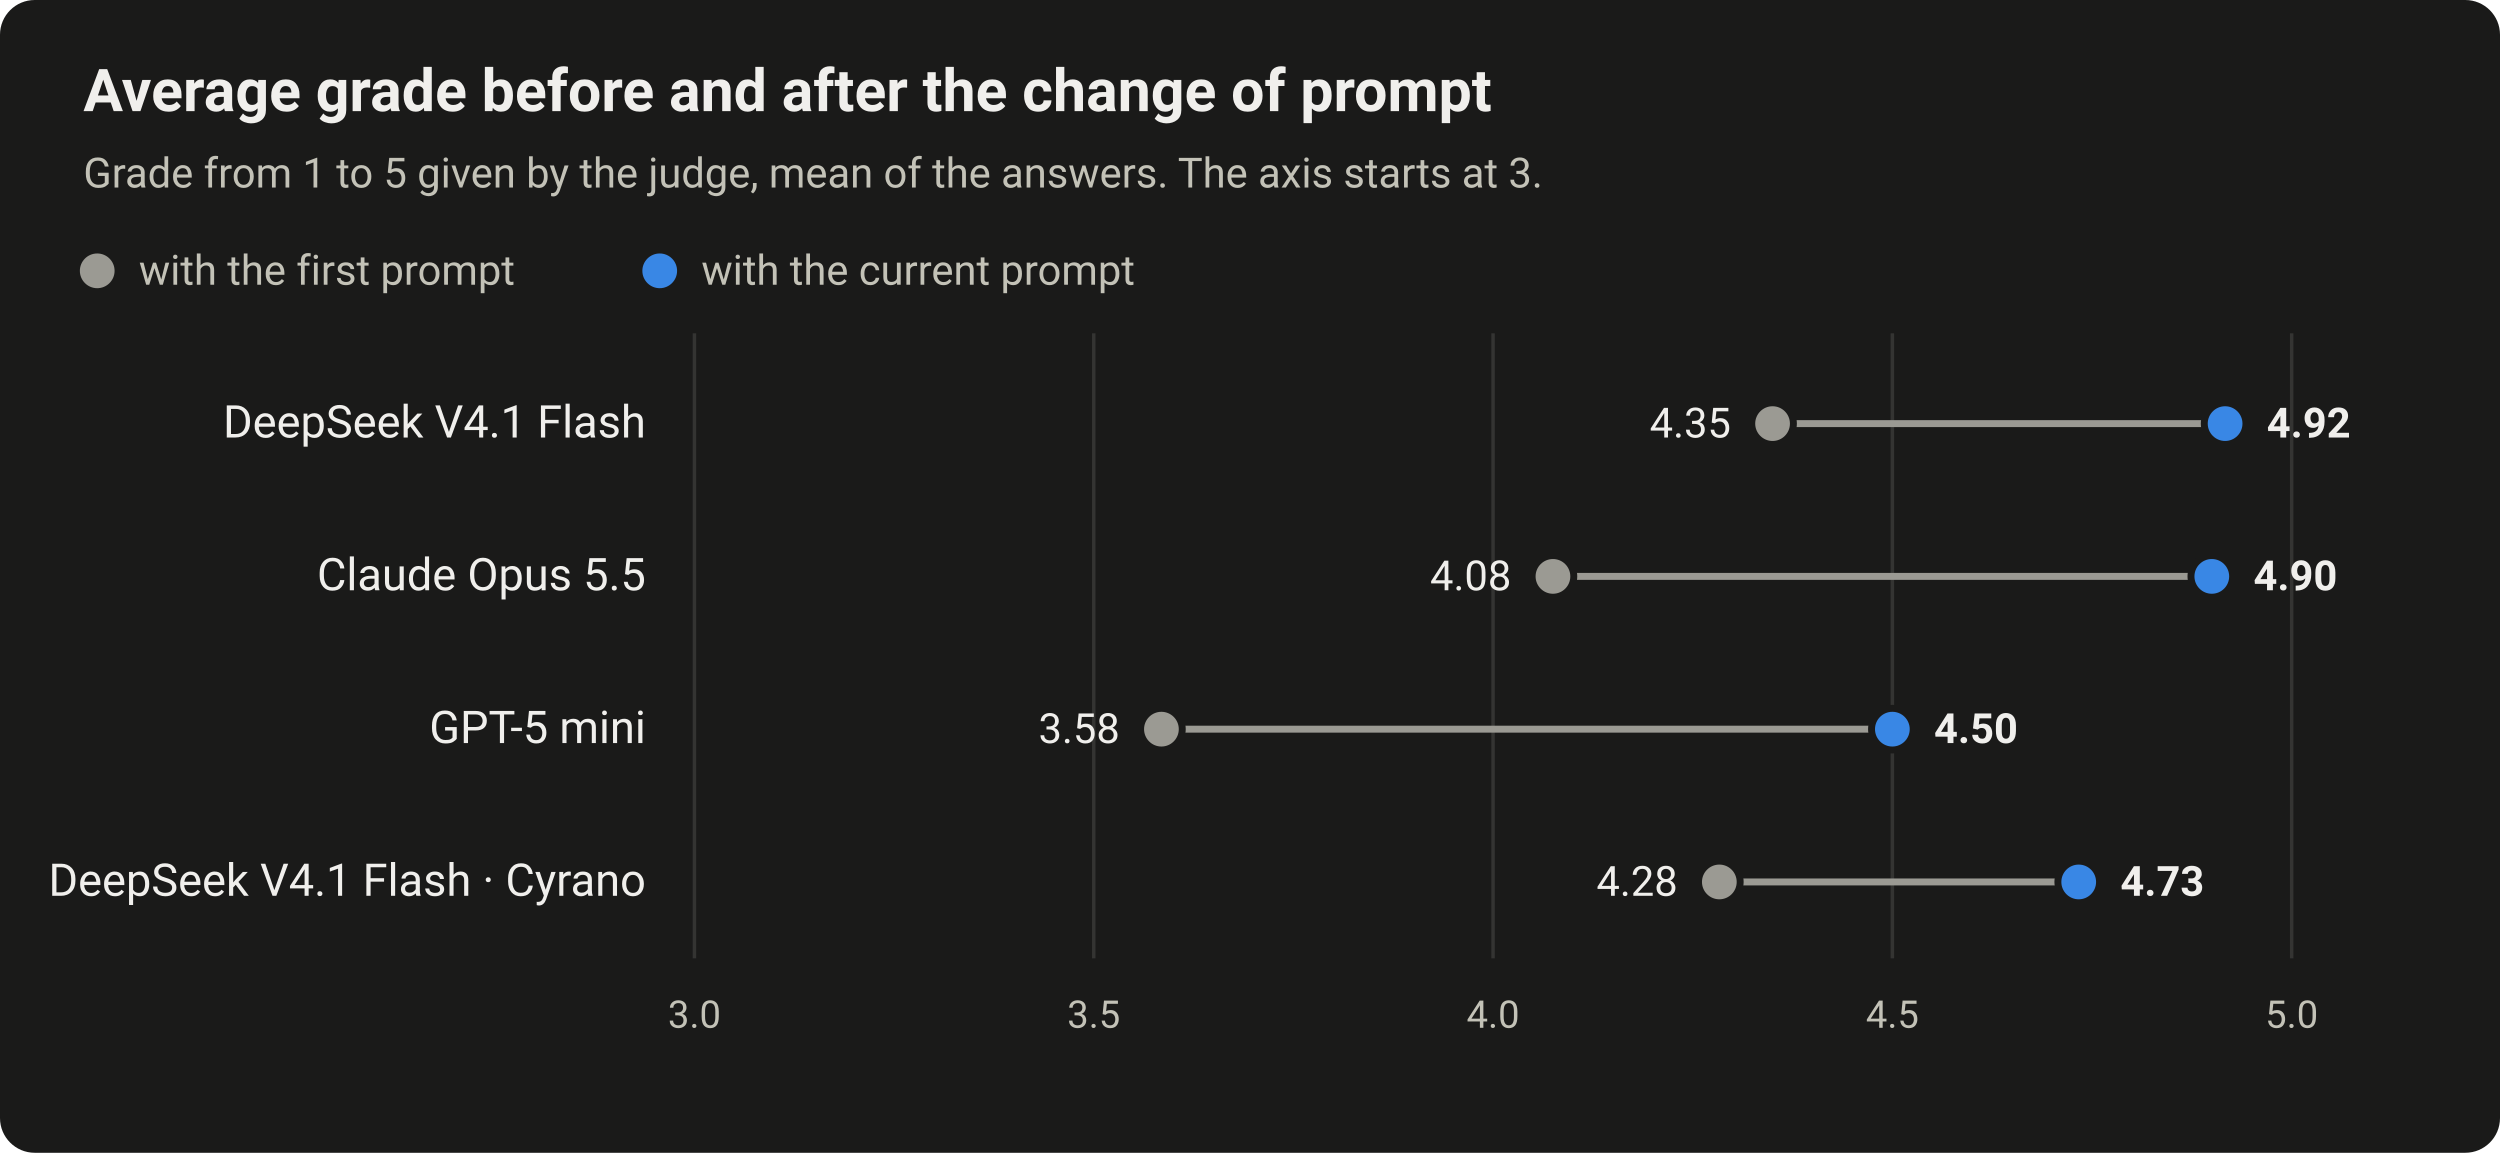
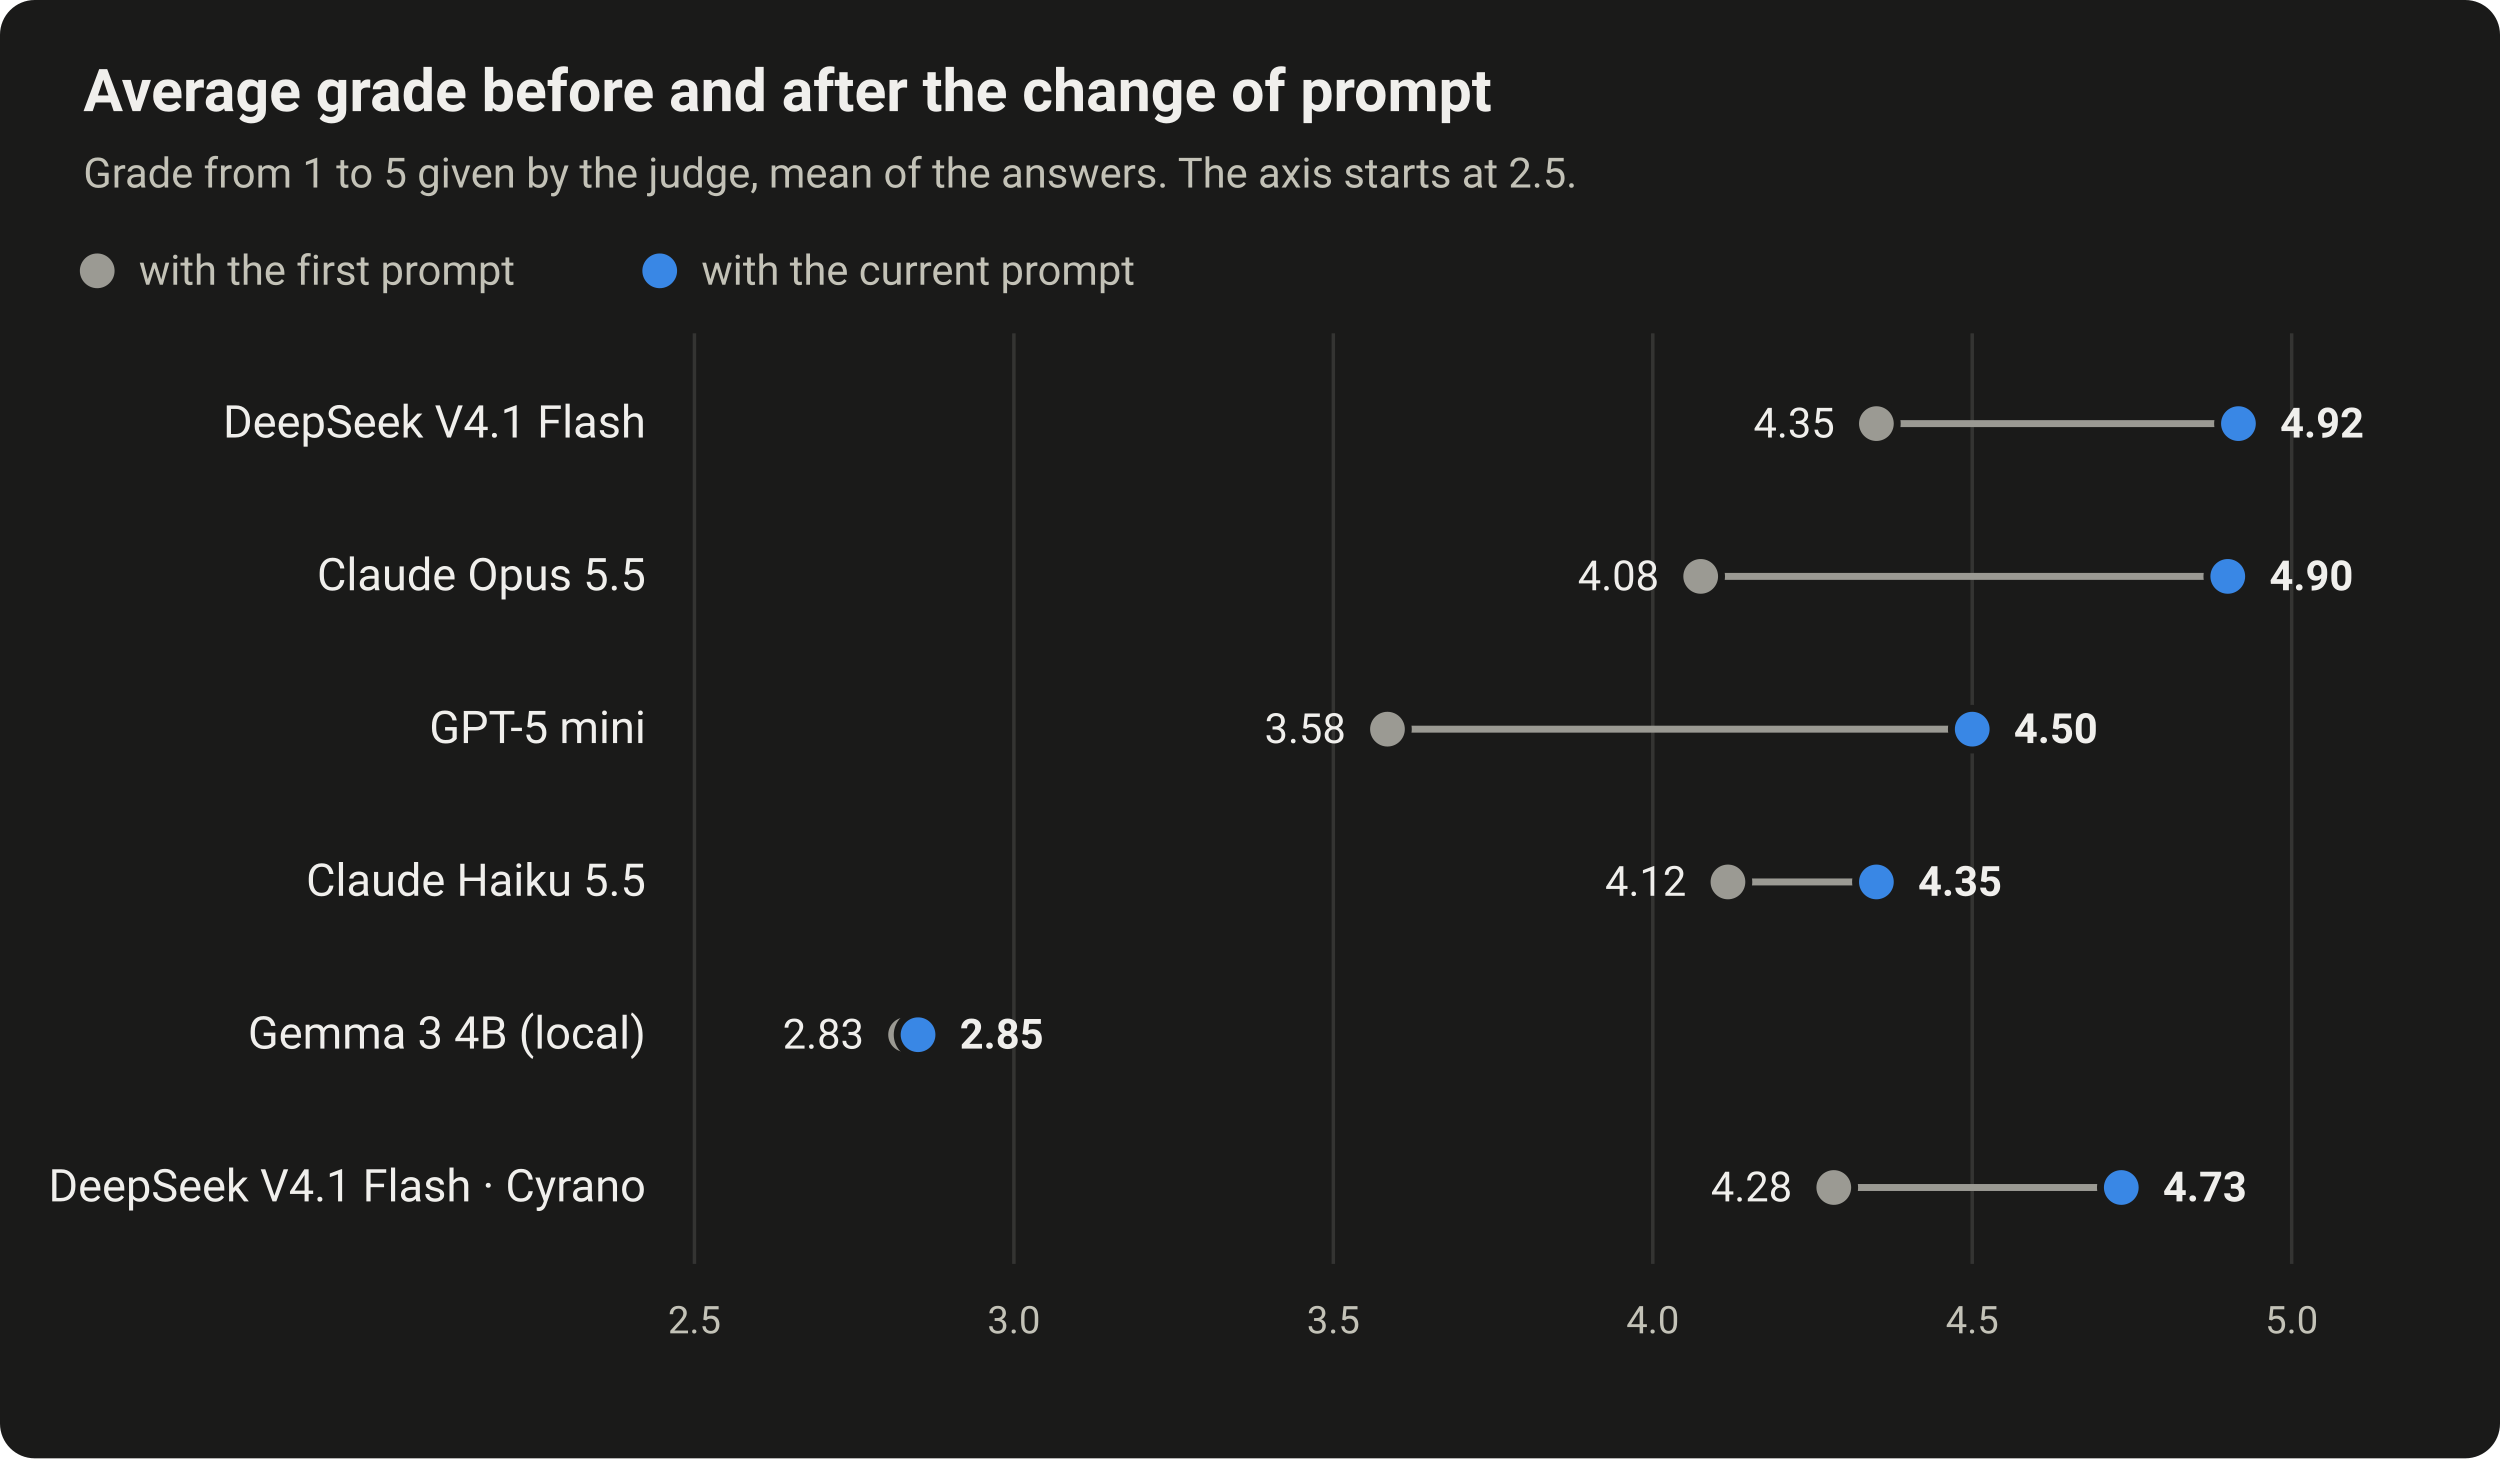
- <svg xmlns="http://www.w3.org/2000/svg" viewBox="0 0 720 332" width="720" height="332" role="img" aria-labelledby="title desc" font-family="system-ui, -apple-system, 'Segoe UI', Roboto, Helvetica, Arial, sans-serif">
-   <rect width="720" height="332" rx="10" fill="#1a1a19" />
+ <svg xmlns="http://www.w3.org/2000/svg" viewBox="0 0 720 420" width="720" height="420" role="img" aria-labelledby="title desc" font-family="system-ui, -apple-system, 'Segoe UI', Roboto, Helvetica, Arial, sans-serif">
+   <rect width="720" height="420" rx="10" fill="#1a1a19" />
  <text x="24" y="32" font-size="17" fill="#f0efec" text-anchor="start" font-weight="600">Average grade before and after the change of prompt</text>
-   <text x="24" y="54" font-size="12" fill="#c3c2b7" text-anchor="start">Grade from 1 to 5 given by the judge, mean of the answers. The axis starts at 3.</text>
+   <text x="24" y="54" font-size="12" fill="#c3c2b7" text-anchor="start">Grade from 1 to 5 given by the judge, mean of the answers. The axis starts at 2.5.</text>
  <circle cx="28" cy="78" r="6" fill="#9b9a93" stroke="#1a1a19" stroke-width="2" />
  <text x="40" y="82" font-size="12" fill="#c3c2b7" text-anchor="start">with the first prompt</text>
  <circle cx="190" cy="78" r="6" fill="#3987e5" stroke="#1a1a19" stroke-width="2" />
  <text x="202" y="82" font-size="12" fill="#c3c2b7" text-anchor="start">with the current prompt</text>
-   <line x1="200" y1="96" x2="200" y2="276" stroke="#343432" stroke-width="1" />
-   <text x="200" y="296" font-size="11" fill="#c3c2b7" text-anchor="middle">3.0</text>
-   <line x1="315" y1="96" x2="315" y2="276" stroke="#343432" stroke-width="1" />
-   <text x="315" y="296" font-size="11" fill="#c3c2b7" text-anchor="middle">3.5</text>
-   <line x1="430" y1="96" x2="430" y2="276" stroke="#343432" stroke-width="1" />
-   <text x="430" y="296" font-size="11" fill="#c3c2b7" text-anchor="middle">4.0</text>
-   <line x1="545" y1="96" x2="545" y2="276" stroke="#343432" stroke-width="1" />
-   <text x="545" y="296" font-size="11" fill="#c3c2b7" text-anchor="middle">4.5</text>
-   <line x1="660" y1="96" x2="660" y2="276" stroke="#343432" stroke-width="1" />
-   <text x="660" y="296" font-size="11" fill="#c3c2b7" text-anchor="middle">5.0</text>
+   <line x1="200" y1="96" x2="200" y2="364" stroke="#343432" stroke-width="1" />
+   <text x="200" y="384" font-size="11" fill="#c3c2b7" text-anchor="middle">2.5</text>
+   <line x1="292" y1="96" x2="292" y2="364" stroke="#343432" stroke-width="1" />
+   <text x="292" y="384" font-size="11" fill="#c3c2b7" text-anchor="middle">3.0</text>
+   <line x1="384" y1="96" x2="384" y2="364" stroke="#343432" stroke-width="1" />
+   <text x="384" y="384" font-size="11" fill="#c3c2b7" text-anchor="middle">3.5</text>
+   <line x1="476" y1="96" x2="476" y2="364" stroke="#343432" stroke-width="1" />
+   <text x="476" y="384" font-size="11" fill="#c3c2b7" text-anchor="middle">4.0</text>
+   <line x1="568" y1="96" x2="568" y2="364" stroke="#343432" stroke-width="1" />
+   <text x="568" y="384" font-size="11" fill="#c3c2b7" text-anchor="middle">4.5</text>
+   <line x1="660" y1="96" x2="660" y2="364" stroke="#343432" stroke-width="1" />
+   <text x="660" y="384" font-size="11" fill="#c3c2b7" text-anchor="middle">5.0</text>
  <text x="186" y="126" font-size="13" fill="#f0efec" text-anchor="end">DeepSeek V4.1 Flash</text>
-   <line x1="510.5" y1="122" x2="640.83" y2="122" stroke="#9b9a93" stroke-width="2" />
-   <circle cx="510.5" cy="122" r="6" fill="#9b9a93" stroke="#1a1a19" stroke-width="2" />
-   <circle cx="640.83" cy="122" r="6" fill="#3987e5" stroke="#1a1a19" stroke-width="2" />
-   <text x="498.5" y="126" font-size="12" fill="#f0efec" text-anchor="end">4.35</text>
-   <text x="652.83" y="126" font-size="12" fill="#f0efec" text-anchor="start" font-weight="600">4.92</text>
+   <line x1="540.4" y1="122" x2="644.67" y2="122" stroke="#9b9a93" stroke-width="2" />
+   <circle cx="540.4" cy="122" r="6" fill="#9b9a93" stroke="#1a1a19" stroke-width="2" />
+   <circle cx="644.67" cy="122" r="6" fill="#3987e5" stroke="#1a1a19" stroke-width="2" />
+   <text x="528.4" y="126" font-size="12" fill="#f0efec" text-anchor="end">4.35</text>
+   <text x="656.67" y="126" font-size="12" fill="#f0efec" text-anchor="start" font-weight="600">4.92</text>
  <text x="186" y="170" font-size="13" fill="#f0efec" text-anchor="end">Claude Opus 5.5</text>
-   <line x1="447.25" y1="166" x2="637" y2="166" stroke="#9b9a93" stroke-width="2" />
-   <circle cx="447.25" cy="166" r="6" fill="#9b9a93" stroke="#1a1a19" stroke-width="2" />
-   <circle cx="637" cy="166" r="6" fill="#3987e5" stroke="#1a1a19" stroke-width="2" />
-   <text x="435.25" y="170" font-size="12" fill="#f0efec" text-anchor="end">4.08</text>
-   <text x="649" y="170" font-size="12" fill="#f0efec" text-anchor="start" font-weight="600">4.90</text>
+   <line x1="489.8" y1="166" x2="641.6" y2="166" stroke="#9b9a93" stroke-width="2" />
+   <circle cx="489.8" cy="166" r="6" fill="#9b9a93" stroke="#1a1a19" stroke-width="2" />
+   <circle cx="641.6" cy="166" r="6" fill="#3987e5" stroke="#1a1a19" stroke-width="2" />
+   <text x="477.8" y="170" font-size="12" fill="#f0efec" text-anchor="end">4.08</text>
+   <text x="653.6" y="170" font-size="12" fill="#f0efec" text-anchor="start" font-weight="600">4.90</text>
  <text x="186" y="214" font-size="13" fill="#f0efec" text-anchor="end">GPT-5 mini</text>
-   <line x1="334.49" y1="210" x2="545" y2="210" stroke="#9b9a93" stroke-width="2" />
-   <circle cx="334.49" cy="210" r="6" fill="#9b9a93" stroke="#1a1a19" stroke-width="2" />
-   <circle cx="545" cy="210" r="6" fill="#3987e5" stroke="#1a1a19" stroke-width="2" />
-   <text x="322.49" y="214" font-size="12" fill="#f0efec" text-anchor="end">3.58</text>
-   <text x="557" y="214" font-size="12" fill="#f0efec" text-anchor="start" font-weight="600">4.50</text>
-   <text x="186" y="258" font-size="13" fill="#f0efec" text-anchor="end">DeepSeek V4.1 Flash · Cyrano</text>
-   <line x1="495.17" y1="254" x2="598.67" y2="254" stroke="#9b9a93" stroke-width="2" />
-   <circle cx="495.17" cy="254" r="6" fill="#9b9a93" stroke="#1a1a19" stroke-width="2" />
-   <circle cx="598.67" cy="254" r="6" fill="#3987e5" stroke="#1a1a19" stroke-width="2" />
-   <text x="483.17" y="258" font-size="12" fill="#f0efec" text-anchor="end">4.28</text>
-   <text x="610.67" y="258" font-size="12" fill="#f0efec" text-anchor="start" font-weight="600">4.73</text>
+   <line x1="399.59" y1="210" x2="568" y2="210" stroke="#9b9a93" stroke-width="2" />
+   <circle cx="399.59" cy="210" r="6" fill="#9b9a93" stroke="#1a1a19" stroke-width="2" />
+   <circle cx="568" cy="210" r="6" fill="#3987e5" stroke="#1a1a19" stroke-width="2" />
+   <text x="387.59" y="214" font-size="12" fill="#f0efec" text-anchor="end">3.58</text>
+   <text x="580" y="214" font-size="12" fill="#f0efec" text-anchor="start" font-weight="600">4.50</text>
+   <text x="186" y="258" font-size="13" fill="#f0efec" text-anchor="end">Claude Haiku 5.5</text>
+   <line x1="497.65" y1="254" x2="540.4" y2="254" stroke="#9b9a93" stroke-width="2" />
+   <circle cx="497.65" cy="254" r="6" fill="#9b9a93" stroke="#1a1a19" stroke-width="2" />
+   <circle cx="540.4" cy="254" r="6" fill="#3987e5" stroke="#1a1a19" stroke-width="2" />
+   <text x="485.65" y="258" font-size="12" fill="#f0efec" text-anchor="end">4.12</text>
+   <text x="552.4" y="258" font-size="12" fill="#f0efec" text-anchor="start" font-weight="600">4.35</text>
+   <text x="186" y="302" font-size="13" fill="#f0efec" text-anchor="end">Gemma 3 4B (local)</text>
+   <line x1="260.81" y1="298" x2="264.4" y2="298" stroke="#9b9a93" stroke-width="2" />
+   <circle cx="260.81" cy="298" r="6" fill="#9b9a93" stroke="#1a1a19" stroke-width="2" />
+   <circle cx="264.4" cy="298" r="6" fill="#3987e5" stroke="#1a1a19" stroke-width="2" />
+   <text x="248.81" y="302" font-size="12" fill="#f0efec" text-anchor="end">2.83</text>
+   <text x="276.4" y="302" font-size="12" fill="#f0efec" text-anchor="start" font-weight="600">2.85</text>
+   <text x="186" y="346" font-size="13" fill="#f0efec" text-anchor="end">DeepSeek V4.1 Flash · Cyrano</text>
+   <line x1="528.13" y1="342" x2="610.93" y2="342" stroke="#9b9a93" stroke-width="2" />
+   <circle cx="528.13" cy="342" r="6" fill="#9b9a93" stroke="#1a1a19" stroke-width="2" />
+   <circle cx="610.93" cy="342" r="6" fill="#3987e5" stroke="#1a1a19" stroke-width="2" />
+   <text x="516.13" y="346" font-size="12" fill="#f0efec" text-anchor="end">4.28</text>
+   <text x="622.93" y="346" font-size="12" fill="#f0efec" text-anchor="start" font-weight="600">4.73</text>
</svg>
